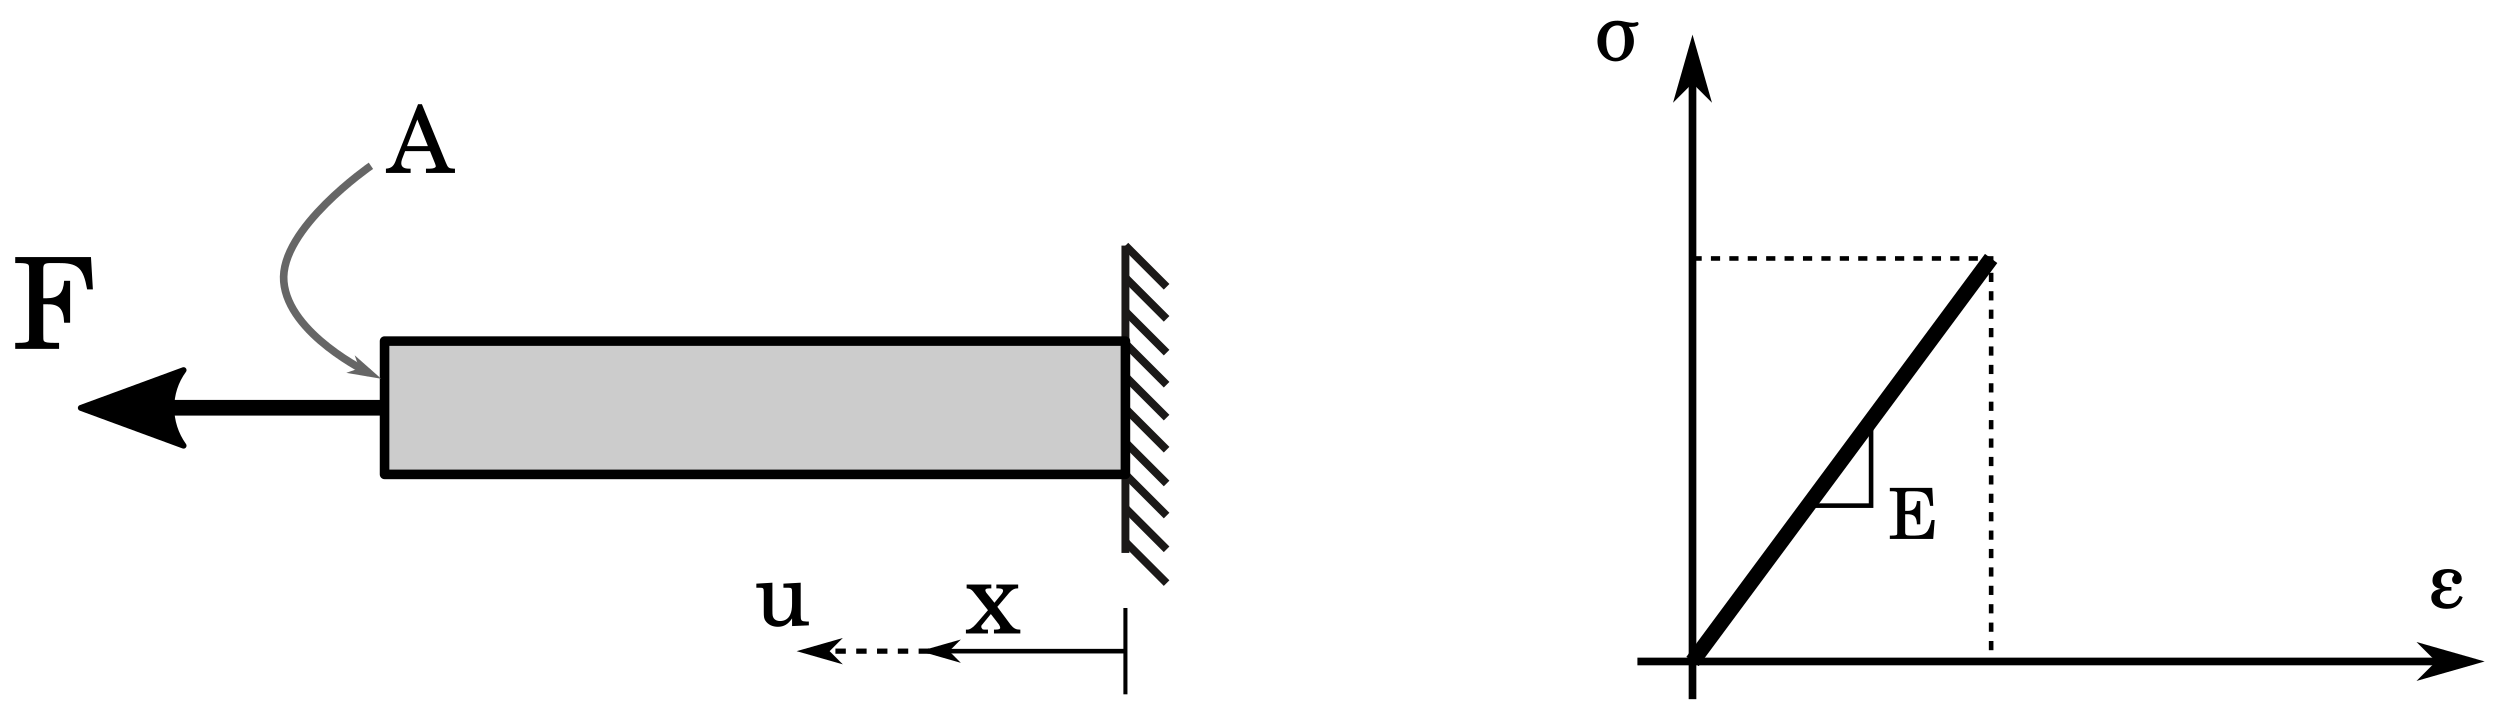
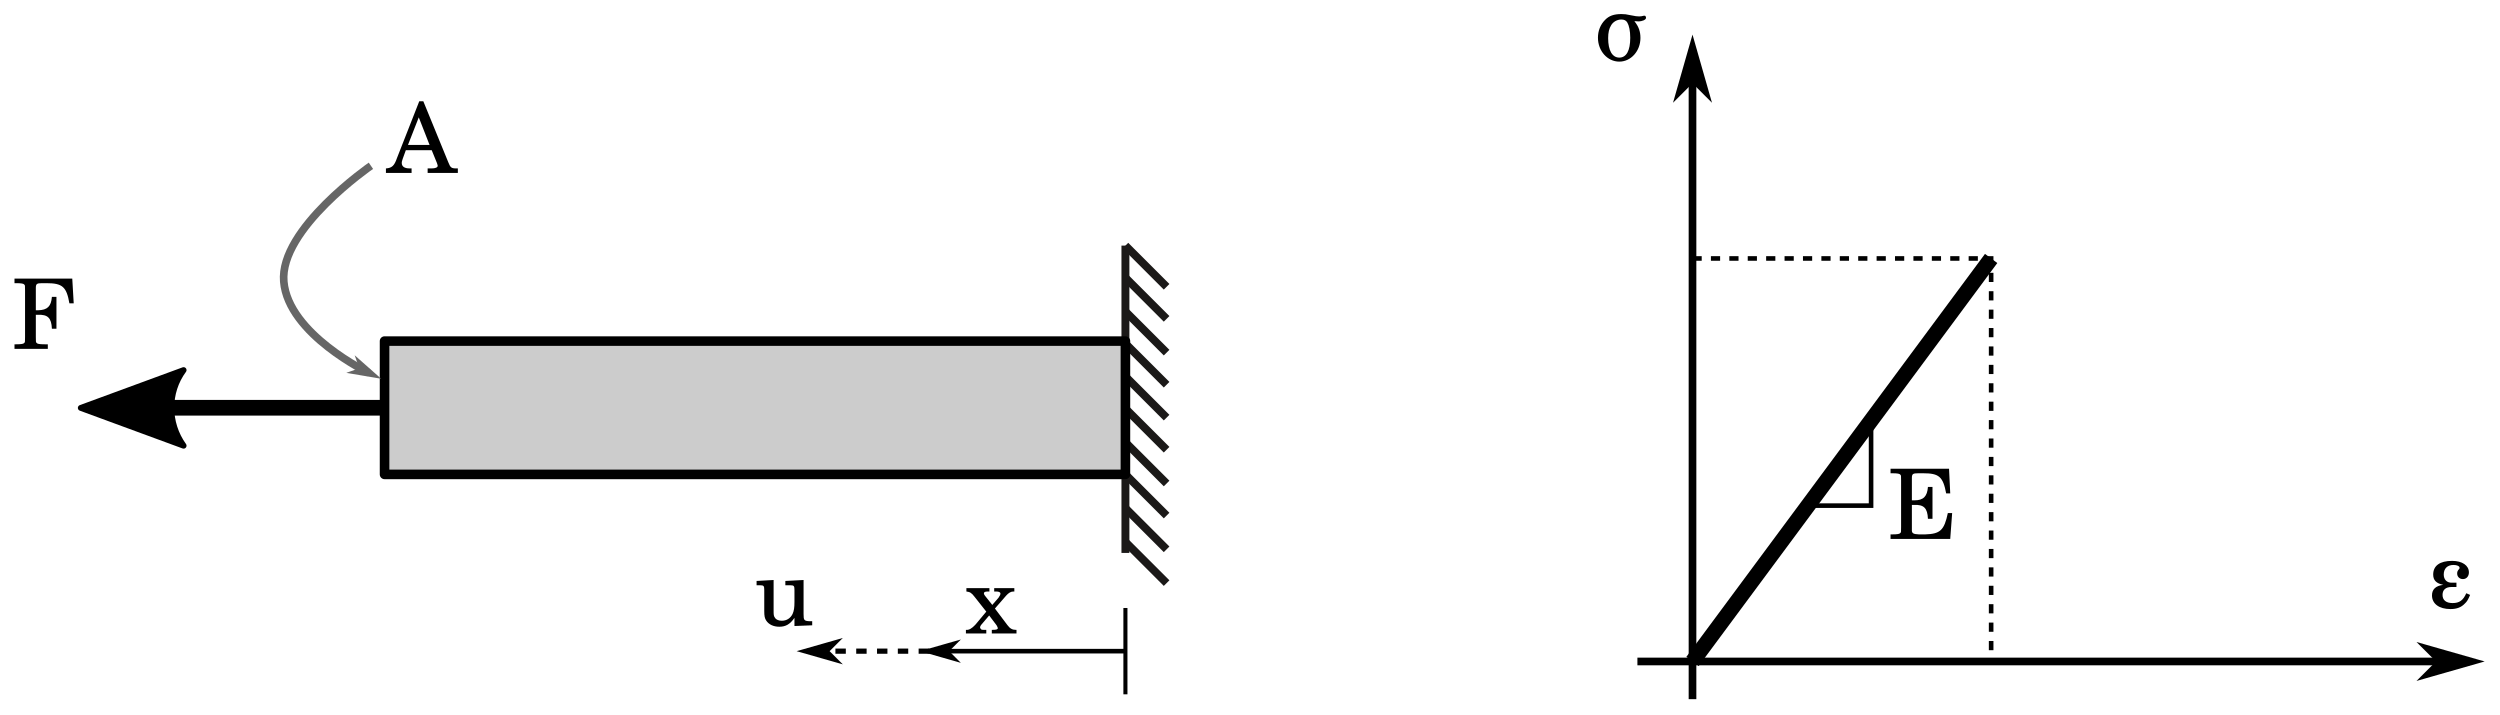
<svg xmlns="http://www.w3.org/2000/svg" width="162.956mm" height="46.573mm" viewBox="0 0 162.956 46.573" version="1.1" id="svg8">
  <defs id="defs2">
    <marker orient="auto" refY="0" refX="0" id="marker10195" style="overflow:visible">
      <path id="path10193" d="M 0,0 5,-5 -12.5,0 5,5 Z" style="fill:#000000;fill-opacity:1;fill-rule:evenodd;stroke:#000000;stroke-width:1pt;stroke-opacity:1" transform="matrix(-0.4,0,0,-0.4,-4,0)" />
    </marker>
    <marker style="overflow:visible" id="marker10107" refX="0" refY="0" orient="auto">
      <path transform="matrix(-0.4,0,0,-0.4,-4,0)" style="fill:#000000;fill-opacity:1;fill-rule:evenodd;stroke:#000000;stroke-width:1pt;stroke-opacity:1" d="M 0,0 5,-5 -12.5,0 5,5 Z" id="path10105" />
    </marker>
    <marker orient="auto" refY="0" refX="0" id="Arrow1Mend" style="overflow:visible">
      <path id="path8674" d="M 0,0 5,-5 -12.5,0 5,5 Z" style="fill:#000000;fill-opacity:1;fill-rule:evenodd;stroke:#000000;stroke-width:1pt;stroke-opacity:1" transform="matrix(-0.4,0,0,-0.4,-4,0)" />
    </marker>
    <marker style="overflow:visible" id="marker9957" refX="0" refY="0" orient="auto">
      <path transform="matrix(0.4,0,0,0.4,4,0)" style="fill:#000000;fill-opacity:1;fill-rule:evenodd;stroke:#000000;stroke-width:1pt;stroke-opacity:1" d="M 0,0 5,-5 -12.5,0 5,5 Z" id="path9955" />
    </marker>
    <marker orient="auto" refY="0" refX="0" id="Arrow1Mstart" style="overflow:visible">
      <path id="path8671" d="M 0,0 5,-5 -12.5,0 5,5 Z" style="fill:#000000;fill-opacity:1;fill-rule:evenodd;stroke:#000000;stroke-width:1pt;stroke-opacity:1" transform="matrix(0.4,0,0,0.4,4,0)" />
    </marker>
    <marker orient="auto" refY="0" refX="0" id="Arrow1Sstart" style="overflow:visible">
      <path id="path8677" d="M 0,0 5,-5 -12.5,0 5,5 Z" style="fill:#666666;fill-opacity:1;fill-rule:evenodd;stroke:#666666;stroke-width:1pt;stroke-opacity:1" transform="matrix(0.2,0,0,0.2,1.2,0)" />
    </marker>
    <marker orient="auto" refY="0" refX="0" id="Arrow2Send" style="overflow:visible">
      <path id="path8698" style="fill:#000000;fill-opacity:1;fill-rule:evenodd;stroke:#000000;stroke-width:0.625;stroke-linejoin:round;stroke-opacity:1" d="M 8.719,4.034 -2.207,0.016 8.719,-4.002 c -1.745,2.372 -1.735,5.617 -6e-7,8.035 z" transform="matrix(-0.3,0,0,-0.3,0.69,0)" />
    </marker>
    <marker orient="auto" refY="0" refX="0" id="marker9163" style="overflow:visible">
      <path id="path9161" style="fill:#000000;fill-opacity:1;fill-rule:evenodd;stroke:#000000;stroke-width:0.625;stroke-linejoin:round;stroke-opacity:1" d="M 8.719,4.034 -2.207,0.016 8.719,-4.002 c -1.745,2.372 -1.735,5.617 -6e-7,8.035 z" transform="scale(-0.6)" />
    </marker>
    <marker orient="auto" refY="0" refX="0" id="Arrow1Send" style="overflow:visible">
      <path id="path8680" d="M 0,0 5,-5 -12.5,0 5,5 Z" style="fill:#000000;fill-opacity:1;fill-rule:evenodd;stroke:#000000;stroke-width:1pt;stroke-opacity:1" transform="matrix(-0.2,0,0,-0.2,-1.2,0)" />
    </marker>
    <marker orient="auto" refY="0" refX="0" id="Arrow2Mend" style="overflow:visible">
      <path id="path8692" style="fill:#000000;fill-opacity:1;fill-rule:evenodd;stroke:#000000;stroke-width:0.625;stroke-linejoin:round;stroke-opacity:1" d="M 8.719,4.034 -2.207,0.016 8.719,-4.002 c -1.745,2.372 -1.735,5.617 -6e-7,8.035 z" transform="scale(-0.6)" />
    </marker>
    <marker orient="auto" refY="0" refX="0" id="Arrow2Lend" style="overflow:visible">
      <path id="path8686" style="fill:#000000;fill-opacity:1;fill-rule:evenodd;stroke:#000000;stroke-width:0.625;stroke-linejoin:round;stroke-opacity:1" d="M 8.719,4.034 -2.207,0.016 8.719,-4.002 c -1.745,2.372 -1.735,5.617 -6e-7,8.035 z" transform="matrix(-1.1,0,0,-1.1,-1.1,0)" />
    </marker>
    <marker orient="auto" refY="0" refX="0" id="Arrow1Lstart" style="overflow:visible">
      <path id="path8665" d="M 0,0 5,-5 -12.5,0 5,5 Z" style="fill:#000000;fill-opacity:1;fill-rule:evenodd;stroke:#000000;stroke-width:1pt;stroke-opacity:1" transform="matrix(0.8,0,0,0.8,10,0)" />
    </marker>
  </defs>
  <g id="layer1" transform="translate(-6.156562,-116.1437)">
    <g id="g8659" transform="matrix(0,-0.3125989,0.3125989,0,60.34472,228.8938)">
      <path d="m 245.395,61.323 h 64.075" style="fill:none;stroke:#1b1918;stroke-width:1.654;stroke-linecap:butt;stroke-linejoin:miter;stroke-dasharray:none" id="path7664" />
      <path d="m 309.47,61.323 -8.585,8.585" style="fill:none;stroke:#1b1918;stroke-width:1.654;stroke-linecap:butt;stroke-linejoin:miter;stroke-dasharray:none" id="path7666" />
      <path d="m 302.781,61.323 -8.585,8.585" style="fill:none;stroke:#1b1918;stroke-width:1.654;stroke-linecap:butt;stroke-linejoin:miter;stroke-dasharray:none" id="path7668" />
      <path d="m 295.74,61.323 -8.585,8.585" style="fill:none;stroke:#1b1918;stroke-width:1.654;stroke-linecap:butt;stroke-linejoin:miter;stroke-dasharray:none" id="path7670" />
      <path d="m 289.051,61.323 -8.585,8.585" style="fill:none;stroke:#1b1918;stroke-width:1.654;stroke-linecap:butt;stroke-linejoin:miter;stroke-dasharray:none" id="path7672" />
      <path d="m 282.186,61.323 -8.585,8.585" style="fill:none;stroke:#1b1918;stroke-width:1.654;stroke-linecap:butt;stroke-linejoin:miter;stroke-dasharray:none" id="path7674" />
      <path d="m 275.496,61.323 -8.585,8.585" style="fill:none;stroke:#1b1918;stroke-width:1.654;stroke-linecap:butt;stroke-linejoin:miter;stroke-dasharray:none" id="path7676" />
      <path d="m 268.455,61.323 -8.585,8.585" style="fill:none;stroke:#1b1918;stroke-width:1.654;stroke-linecap:butt;stroke-linejoin:miter;stroke-dasharray:none" id="path7678" />
      <path d="m 261.766,61.323 -8.585,8.585" style="fill:none;stroke:#1b1918;stroke-width:1.654;stroke-linecap:butt;stroke-linejoin:miter;stroke-dasharray:none" id="path7680" />
      <path d="m 254.725,61.323 -8.585,8.585" style="fill:none;stroke:#1b1918;stroke-width:1.654;stroke-linecap:butt;stroke-linejoin:miter;stroke-dasharray:none" id="path7682" />
      <path d="m 247.683,61.323 -8.585,8.585" style="fill:none;stroke:#1b1918;stroke-width:1.654;stroke-linecap:butt;stroke-linejoin:miter;stroke-dasharray:none" id="path7684" />
    </g>
    <rect style="color:#000000;display:inline;overflow:visible;visibility:visible;opacity:1;fill:#cccccc;fill-opacity:1;fill-rule:nonzero;stroke:#000000;stroke-width:0.625;stroke-linecap:square;stroke-linejoin:round;stroke-miterlimit:4;stroke-dasharray:none;stroke-dashoffset:0;stroke-opacity:1;marker:none;enable-background:accumulate" id="rect8661" width="8.689" height="48.291" x="138.377" y="-79.514" transform="rotate(90)" />
    <path style="fill:none;fill-rule:evenodd;stroke:#000000;stroke-width:1.022;stroke-linecap:butt;stroke-linejoin:miter;stroke-miterlimit:2;stroke-dasharray:none;stroke-opacity:1;marker-end:url(#marker9163)" d="M 31.223,142.722 H 12.777" id="path8663" />
    <text xml:space="preserve" style="font-style:normal;font-variant:normal;font-weight:normal;font-stretch:normal;font-size:7.256px;line-height:125%;font-family:'Make fun of me DEMO';-inkscape-font-specification:'Make fun of me DEMO';letter-spacing:0px;word-spacing:0px;fill:#000000;fill-opacity:1;stroke:none;stroke-width:0.13px;stroke-linecap:butt;stroke-linejoin:miter;stroke-opacity:1" x="6.916" y="138.881" id="text9115">
-       <tspan id="tspan9113" x="6.916" y="138.881" style="font-style:normal;font-variant:normal;font-weight:normal;font-stretch:normal;font-size:8.293px;font-family:'Century Schoolbook L';-inkscape-font-specification:'Century Schoolbook L';stroke-width:0.13px">F</tspan>
+       <tspan id="tspan9113" x="6.916" y="138.881" style="font-style:normal;font-variant:normal;font-weight:normal;font-stretch:normal;font-size:6.35px;font-family:'Century Schoolbook L';-inkscape-font-specification:'Century Schoolbook L';stroke-width:0.13px">F</tspan>
    </text>
    <path style="fill:none;fill-rule:evenodd;stroke:#666666;stroke-width:0.5;stroke-linecap:butt;stroke-linejoin:miter;stroke-miterlimit:4;stroke-dasharray:none;stroke-opacity:1;marker-start:url(#Arrow1Sstart)" d="m 30.201,140.447 c 0,0 -5.252,-2.508 -5.546,-5.947 -0.294,-3.439 5.679,-7.55 5.679,-7.55" id="path9207" />
    <text xml:space="preserve" style="font-style:normal;font-variant:normal;font-weight:normal;font-stretch:normal;font-size:14.817px;line-height:125%;font-family:'Century Schoolbook L';-inkscape-font-specification:'Century Schoolbook L';letter-spacing:0px;word-spacing:0px;fill:#000000;fill-opacity:1;stroke:none;stroke-width:0.265px;stroke-linecap:butt;stroke-linejoin:miter;stroke-opacity:1" x="30.402" y="124.478" id="text9773">
      <tspan id="tspan9771" x="30.402" y="137.678" style="font-style:normal;font-variant:normal;font-weight:normal;font-stretch:normal;font-family:'Century Schoolbook L';-inkscape-font-specification:'Century Schoolbook L';stroke-width:0.265px" />
    </text>
    <text xml:space="preserve" style="font-style:normal;font-variant:normal;font-weight:normal;font-stretch:normal;font-size:6.101px;line-height:125%;font-family:'Century Schoolbook L';-inkscape-font-specification:'Century Schoolbook L';letter-spacing:0px;word-spacing:0px;fill:#000000;fill-opacity:1;stroke:none;stroke-width:0.109px;stroke-linecap:butt;stroke-linejoin:miter;stroke-opacity:1" x="31.361" y="127.417" id="text9777">
-       <tspan id="tspan9775" x="31.361" y="127.417" style="stroke-width:0.109px">A</tspan>
+       <tspan id="tspan9775" x="31.361" y="127.417" style="stroke-width:0.109px;font-size:6.35px">A</tspan>
    </text>
    <path style="fill:none;fill-rule:evenodd;stroke:#000000;stroke-width:0.5;stroke-linecap:butt;stroke-linejoin:miter;stroke-miterlimit:4;stroke-dasharray:none;stroke-opacity:1;marker-start:url(#Arrow1Mstart)" d="m 116.478,119.384 v 42.333" id="path9779" />
    <path style="fill:none;fill-rule:evenodd;stroke:#000000;stroke-width:0.5;stroke-linecap:butt;stroke-linejoin:miter;stroke-miterlimit:4;stroke-dasharray:none;stroke-opacity:1;marker-end:url(#Arrow1Mend)" d="m 112.887,159.26 h 54.24" id="path9781" />
    <path style="fill:none;fill-rule:evenodd;stroke:#000000;stroke-width:1;stroke-linecap:butt;stroke-linejoin:miter;stroke-miterlimit:4;stroke-dasharray:none;stroke-opacity:1" d="m 116.478,159.26 19.466,-26.269" id="path10063" />
    <path style="fill:none;fill-rule:evenodd;stroke:#000000;stroke-width:0.3;stroke-linecap:butt;stroke-linejoin:miter;stroke-miterlimit:4;stroke-dasharray:none;stroke-opacity:1" d="m 128.118,143.552 v 5.55 h -4.113" id="path10065" />
    <text xml:space="preserve" style="font-style:normal;font-variant:normal;font-weight:normal;font-stretch:normal;font-size:4.608px;line-height:125%;font-family:'Century Schoolbook L';-inkscape-font-specification:'Century Schoolbook L';letter-spacing:0px;word-spacing:0px;fill:#000000;fill-opacity:1;stroke:none;stroke-width:0.082px;stroke-linecap:butt;stroke-linejoin:miter;stroke-opacity:1" x="129.2" y="151.275" id="text10069">
-       <tspan id="tspan10067" x="129.2" y="151.275" style="stroke-width:0.082px">E</tspan>
+       <tspan id="tspan10067" x="129.2" y="151.275" style="stroke-width:0.082px;font-size:6.35px">E</tspan>
    </text>
    <path style="fill:none;fill-rule:evenodd;stroke:#000000;stroke-width:0.3;stroke-linecap:butt;stroke-linejoin:miter;stroke-miterlimit:4;stroke-dasharray:0.6, 0.6;stroke-dashoffset:0;stroke-opacity:1" d="m 116.478,132.991 h 19.466 v 26.269" id="path10071" />
    <text xml:space="preserve" style="font-style:normal;font-variant:normal;font-weight:normal;font-stretch:normal;font-size:5.22px;line-height:125%;font-family:'Century Schoolbook L';-inkscape-font-specification:'Century Schoolbook L';letter-spacing:0px;word-spacing:0px;fill:#000000;fill-opacity:1;stroke:none;stroke-width:0.093px;stroke-linecap:butt;stroke-linejoin:miter;stroke-opacity:1" x="164.459" y="155.75" id="text10075">
-       <tspan id="tspan10073" x="164.459" y="155.75" style="stroke-width:0.093px">ε</tspan>
+       <tspan id="tspan10073" x="164.459" y="155.75" style="stroke-width:0.093px;font-size:6.35px">ε</tspan>
    </text>
    <text xml:space="preserve" style="font-style:normal;font-variant:normal;font-weight:normal;font-stretch:normal;font-size:5.416px;line-height:125%;font-family:'Century Schoolbook L';-inkscape-font-specification:'Century Schoolbook L';letter-spacing:0px;word-spacing:0px;fill:#000000;fill-opacity:1;stroke:none;stroke-width:0.097px;stroke-linecap:butt;stroke-linejoin:miter;stroke-opacity:1" x="108.689" y="121.621" id="text10079" transform="scale(1.012934,0.9872308)">
-       <tspan id="tspan10077" x="108.689" y="121.621" style="stroke-width:0.097px">σ</tspan>
+       <tspan id="tspan10077" x="108.689" y="121.621" style="stroke-width:0.097px;font-size:6.35px">σ</tspan>
    </text>
    <path style="fill:none;fill-rule:evenodd;stroke:#000000;stroke-width:0.265px;stroke-linecap:butt;stroke-linejoin:miter;stroke-opacity:1" d="m 79.514,155.774 v 5.627" id="path10081" />
    <path style="fill:none;fill-rule:evenodd;stroke:#000000;stroke-width:0.3;stroke-linecap:butt;stroke-linejoin:miter;stroke-miterlimit:4;stroke-dasharray:none;stroke-opacity:1;marker-end:url(#marker10195)" d="M 79.514,158.588 H 66.713" id="path10083" />
    <path style="fill:none;fill-rule:evenodd;stroke:#000000;stroke-width:0.339;stroke-linecap:butt;stroke-linejoin:miter;stroke-miterlimit:4;stroke-dasharray:0.678, 0.678;stroke-dashoffset:0;stroke-opacity:1;marker-end:url(#marker10107)" d="M 66.713,158.588 H 58.75" id="path10085" />
    <text xml:space="preserve" style="font-style:normal;font-variant:normal;font-weight:normal;font-stretch:normal;font-size:6.821px;line-height:125%;font-family:'Century Schoolbook L';-inkscape-font-specification:'Century Schoolbook L';letter-spacing:0px;word-spacing:0px;fill:#000000;fill-opacity:1;stroke:none;stroke-width:0.122px;stroke-linecap:butt;stroke-linejoin:miter;stroke-opacity:1" x="69.053" y="157.432" id="text10367">
-       <tspan id="tspan10365" x="69.053" y="157.432" style="stroke-width:0.122px">x</tspan>
+       <tspan id="tspan10365" x="69.053" y="157.432" style="stroke-width:0.122px;font-size:6.35px">x</tspan>
    </text>
    <text xml:space="preserve" style="font-style:normal;font-variant:normal;font-weight:normal;font-stretch:normal;font-size:5.976px;line-height:125%;font-family:'Century Schoolbook L';-inkscape-font-specification:'Century Schoolbook L';letter-spacing:0px;word-spacing:0px;fill:#000000;fill-opacity:1;stroke:none;stroke-width:0.107px;stroke-linecap:butt;stroke-linejoin:miter;stroke-opacity:1" x="55.333" y="156.903" id="text10371">
-       <tspan id="tspan10369" x="55.333" y="156.903" style="stroke-width:0.107px">u</tspan>
+       <tspan id="tspan10369" x="55.333" y="156.903" style="stroke-width:0.107px;font-size:6.35px">u</tspan>
    </text>
  </g>
</svg>
